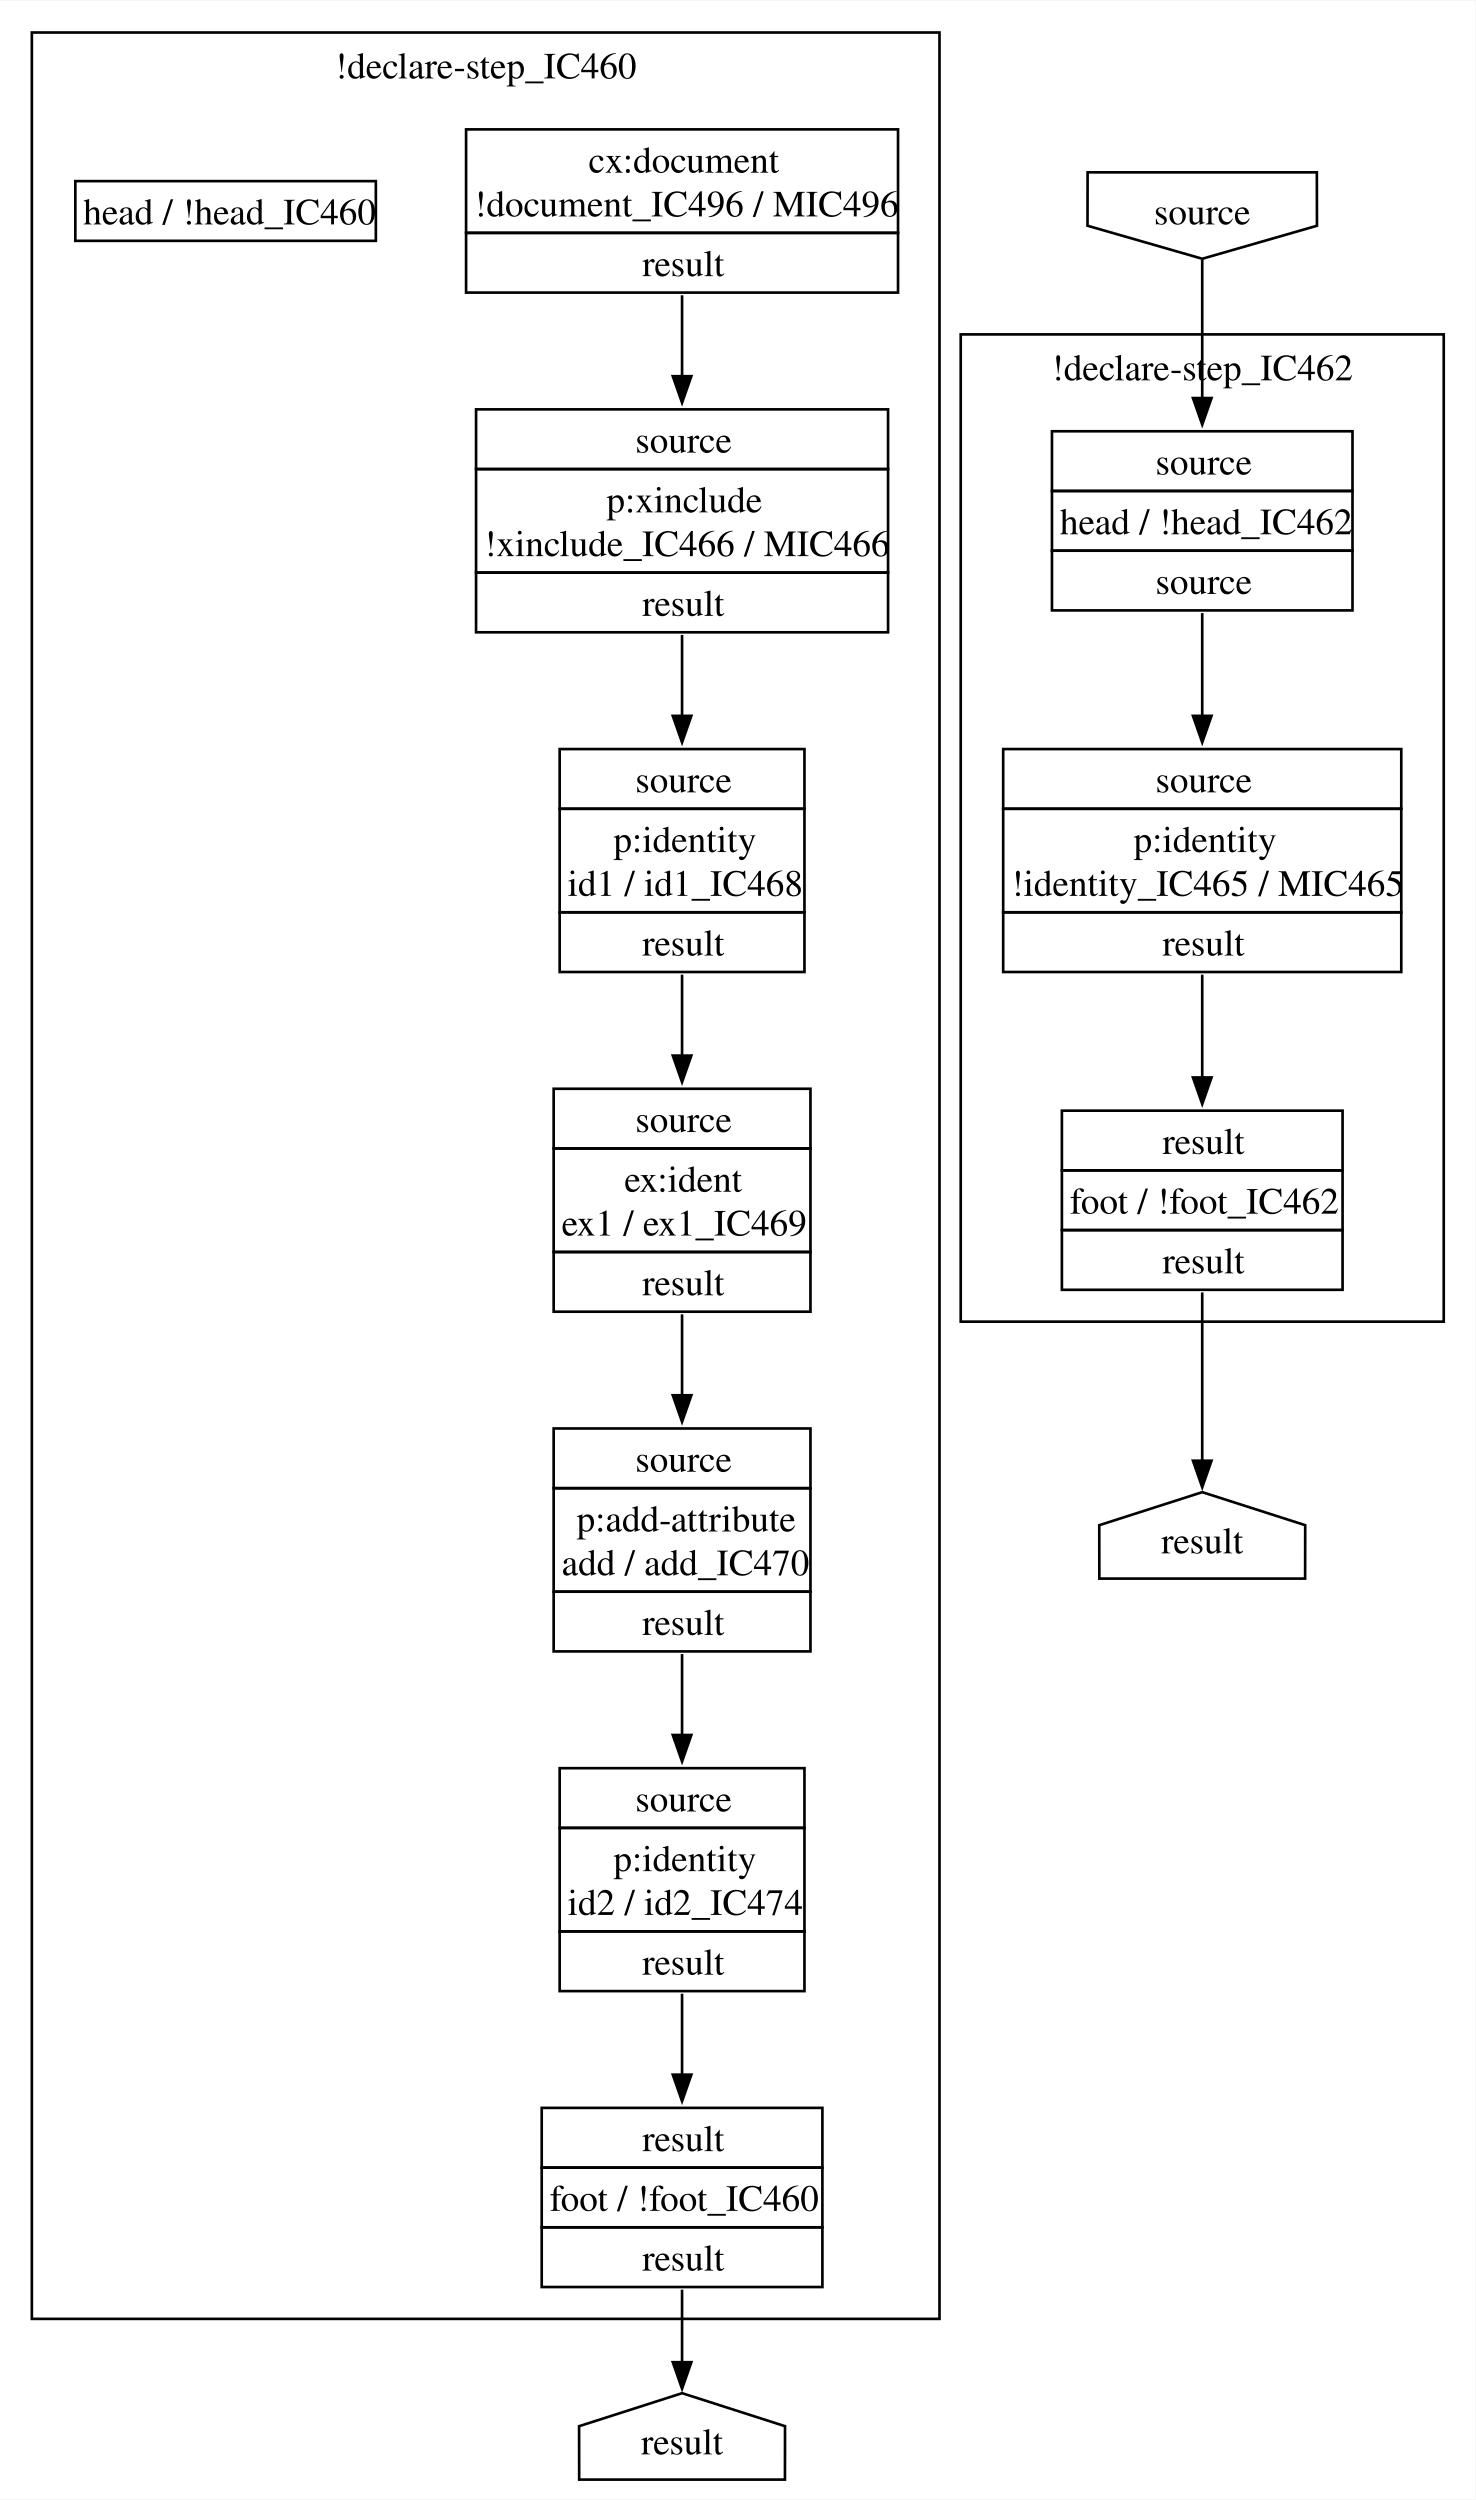
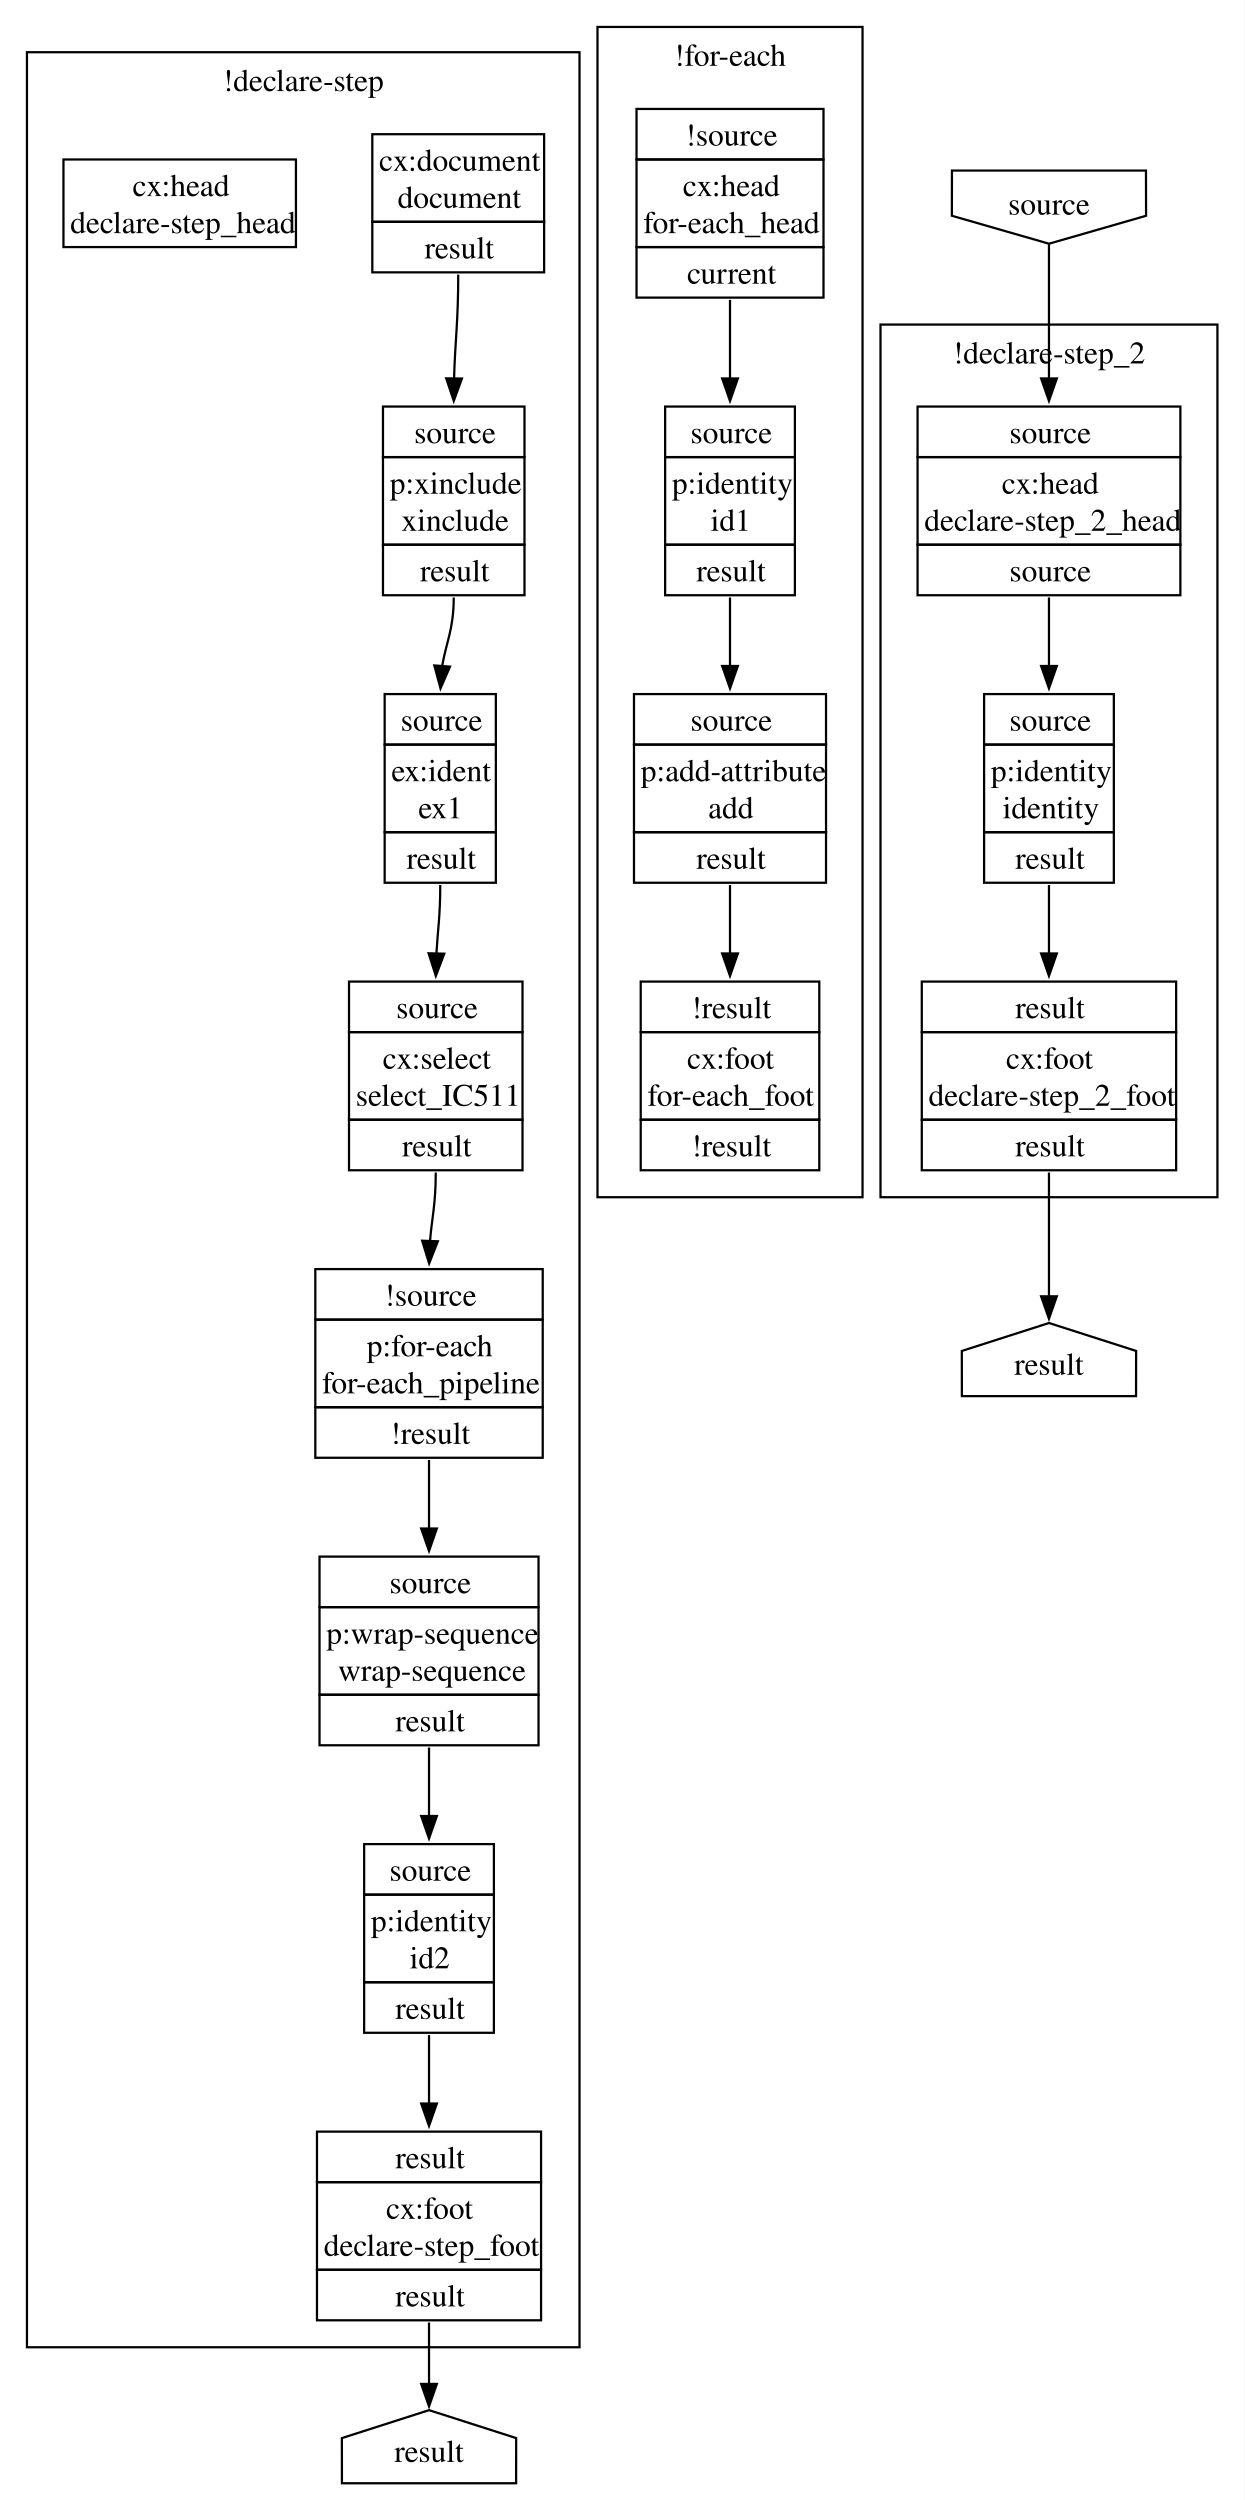
- <svg xmlns="http://www.w3.org/2000/svg" width="556pt" height="942pt" viewBox="0.00 0.00 556.00 941.50">
-   <g id="graph0" class="graph" transform="scale(1 1) rotate(0) translate(4 937.5)">
-     <polygon fill="white" stroke="none" points="-4,4 -4,-937.5 552,-937.5 552,4 -4,4" />
-     <g id="cluster_d170e33" class="cluster">
-       <polygon fill="none" stroke="black" points="8,-64 8,-925.5 350,-925.5 350,-64 8,-64" />
-       <text text-anchor="middle" x="179" y="-908.2" font-family="Times,serif" font-size="14.00">!declare-step_IC460</text>
-     </g>
-     <g id="cluster_d185e73" class="cluster">
-       <polygon fill="none" stroke="black" points="358,-439.75 358,-811.75 540,-811.75 540,-439.75 358,-439.75" />
-       <text text-anchor="middle" x="449" y="-794.45" font-family="Times,serif" font-size="14.00">!declare-step_IC462</text>
+ <svg xmlns="http://www.w3.org/2000/svg" width="554pt" height="1113pt" viewBox="0.00 0.00 554.00 1113.00">
+   <g id="graph0" class="graph" transform="scale(1 1) rotate(0) translate(4 1109)">
+     <polygon fill="white" stroke="none" points="-4,4 -4,-1109 550,-1109 550,4 -4,4" />
+     <g id="cluster_d184e49" class="cluster">
+       <polygon fill="none" stroke="black" points="8,-64 8,-1085.75 254,-1085.75 254,-64 8,-64" />
+       <text text-anchor="middle" x="131" y="-1068.45" font-family="Times,serif" font-size="14.00">!declare-step</text>
+     </g>
+     <g id="cluster_d184e74" class="cluster">
+       <polygon fill="none" stroke="black" points="262,-576 262,-1097 380,-1097 380,-576 262,-576" />
+       <text text-anchor="middle" x="321" y="-1079.7" font-family="Times,serif" font-size="14.00">!for-each</text>
+     </g>
+     <g id="cluster_d205e112" class="cluster">
+       <polygon fill="none" stroke="black" points="388,-576 388,-964.5 538,-964.5 538,-576 388,-576" />
+       <text text-anchor="middle" x="463" y="-947.2" font-family="Times,serif" font-size="14.00">!declare-step_2</text>
    </g>
    <g id="node1" class="node">
-       <polygon fill="none" stroke="black" points="24.38,-847 24.38,-869.5 137.62,-869.5 137.62,-847 24.38,-847" />
-       <text text-anchor="start" x="27.38" y="-853.2" font-family="Times,serif" font-size="14.00">head / !head_IC460</text>
+       <polygon fill="none" stroke="black" points="24.25,-999 24.25,-1038 127.75,-1038 127.75,-999 24.25,-999" />
+       <text text-anchor="start" x="55" y="-1021.7" font-family="Times,serif" font-size="14.00">cx:head</text>
+       <text text-anchor="start" x="27.25" y="-1005.2" font-family="Times,serif" font-size="14.00">declare-step_head</text>
    </g>
    <g id="node2" class="node">
-       <polygon fill="none" stroke="black" points="171.62,-850 171.62,-889 334.38,-889 334.38,-850 171.62,-850" />
-       <text text-anchor="start" x="217.75" y="-872.7" font-family="Times,serif" font-size="14.00">cx:document</text>
-       <text text-anchor="start" x="174.62" y="-856.2" font-family="Times,serif" font-size="14.00">!document_IC496 / MIC496</text>
-       <polygon fill="none" stroke="black" points="171.62,-827.5 171.62,-850 334.38,-850 334.38,-827.5 171.62,-827.5" />
-       <text text-anchor="start" x="238" y="-833.7" font-family="Times,serif" font-size="14.00">result</text>
+       <polygon fill="none" stroke="black" points="161.75,-1010.25 161.75,-1049.25 238.25,-1049.25 238.25,-1010.25 161.75,-1010.25" />
+       <text text-anchor="start" x="164.75" y="-1032.95" font-family="Times,serif" font-size="14.00">cx:document</text>
+       <text text-anchor="start" x="173" y="-1016.45" font-family="Times,serif" font-size="14.00">document</text>
+       <polygon fill="none" stroke="black" points="161.75,-987.75 161.75,-1010.25 238.25,-1010.25 238.25,-987.75 161.75,-987.75" />
+       <text text-anchor="start" x="185" y="-993.95" font-family="Times,serif" font-size="14.00">result</text>
    </g>
    <g id="node3" class="node">
-       <polygon fill="none" stroke="black" points="175.38,-761 175.38,-783.5 330.62,-783.5 330.62,-761 175.38,-761" />
-       <text text-anchor="start" x="235.38" y="-767.2" font-family="Times,serif" font-size="14.00">source</text>
-       <polygon fill="none" stroke="black" points="175.38,-722 175.38,-761 330.62,-761 330.62,-722 175.38,-722" />
-       <text text-anchor="start" x="224.5" y="-744.7" font-family="Times,serif" font-size="14.00">p:xinclude</text>
-       <text text-anchor="start" x="178.38" y="-728.2" font-family="Times,serif" font-size="14.00">!xinclude_IC466 / MIC466</text>
-       <polygon fill="none" stroke="black" points="175.38,-699.5 175.38,-722 330.62,-722 330.62,-699.5 175.38,-699.5" />
-       <text text-anchor="start" x="238" y="-705.7" font-family="Times,serif" font-size="14.00">result</text>
+       <polygon fill="none" stroke="black" points="166.5,-905.5 166.5,-928 229.5,-928 229.5,-905.5 166.5,-905.5" />
+       <text text-anchor="start" x="180.38" y="-911.7" font-family="Times,serif" font-size="14.00">source</text>
+       <polygon fill="none" stroke="black" points="166.5,-866.5 166.5,-905.5 229.5,-905.5 229.5,-866.5 166.5,-866.5" />
+       <text text-anchor="start" x="169.5" y="-889.2" font-family="Times,serif" font-size="14.00">p:xinclude</text>
+       <text text-anchor="start" x="174.75" y="-872.7" font-family="Times,serif" font-size="14.00">xinclude</text>
+       <polygon fill="none" stroke="black" points="166.5,-844 166.5,-866.5 229.5,-866.5 229.5,-844 166.5,-844" />
+       <text text-anchor="start" x="183" y="-850.2" font-family="Times,serif" font-size="14.00">result</text>
    </g>
    <g id="edge2" class="edge">
-       <path fill="none" stroke="black" d="M253,-826.5C253,-812.35 253,-806.25 253,-796" />
-       <polygon fill="black" stroke="black" points="256.5,-796.01 253,-786.01 249.5,-796.01 256.5,-796.01" />
+       <path fill="none" stroke="black" d="M200,-986.75C200,-965.28 198.6,-957.3 198.14,-940.25" />
+       <polygon fill="black" stroke="black" points="201.65,-940.47 198.02,-930.51 194.65,-940.56 201.65,-940.47" />
    </g>
    <g id="node4" class="node">
-       <polygon fill="none" stroke="black" points="206.88,-633 206.88,-655.5 299.12,-655.5 299.12,-633 206.88,-633" />
-       <text text-anchor="start" x="235.38" y="-639.2" font-family="Times,serif" font-size="14.00">source</text>
-       <polygon fill="none" stroke="black" points="206.88,-594 206.88,-633 299.12,-633 299.12,-594 206.88,-594" />
-       <text text-anchor="start" x="227.12" y="-616.7" font-family="Times,serif" font-size="14.00">p:identity</text>
-       <text text-anchor="start" x="209.88" y="-600.2" font-family="Times,serif" font-size="14.00">id1 / id1_IC468</text>
-       <polygon fill="none" stroke="black" points="206.88,-571.5 206.88,-594 299.12,-594 299.12,-571.5 206.88,-571.5" />
-       <text text-anchor="start" x="238" y="-577.7" font-family="Times,serif" font-size="14.00">result</text>
+       <polygon fill="none" stroke="black" points="167.25,-777.5 167.25,-800 216.75,-800 216.75,-777.5 167.25,-777.5" />
+       <text text-anchor="start" x="174.38" y="-783.7" font-family="Times,serif" font-size="14.00">source</text>
+       <polygon fill="none" stroke="black" points="167.25,-738.5 167.25,-777.5 216.75,-777.5 216.75,-738.5 167.25,-738.5" />
+       <text text-anchor="start" x="170.25" y="-761.2" font-family="Times,serif" font-size="14.00">ex:ident</text>
+       <text text-anchor="start" x="182.25" y="-744.7" font-family="Times,serif" font-size="14.00">ex1</text>
+       <polygon fill="none" stroke="black" points="167.25,-716 167.25,-738.5 216.75,-738.5 216.75,-716 167.25,-716" />
+       <text text-anchor="start" x="177" y="-722.2" font-family="Times,serif" font-size="14.00">result</text>
    </g>
    <g id="edge3" class="edge">
-       <path fill="none" stroke="black" d="M253,-698.5C253,-684.35 253,-678.25 253,-668" />
-       <polygon fill="black" stroke="black" points="256.5,-668.01 253,-658.01 249.5,-668.01 256.5,-668.01" />
+       <path fill="none" stroke="black" d="M198,-843C198,-828.56 194.48,-822.67 192.83,-812.23" />
+       <polygon fill="black" stroke="black" points="196.34,-812.22 192.11,-802.51 189.36,-812.74 196.34,-812.22" />
    </g>
    <g id="node5" class="node">
-       <polygon fill="none" stroke="black" points="204.62,-505 204.62,-527.5 301.38,-527.5 301.38,-505 204.62,-505" />
-       <text text-anchor="start" x="235.38" y="-511.2" font-family="Times,serif" font-size="14.00">source</text>
-       <polygon fill="none" stroke="black" points="204.62,-466 204.62,-505 301.38,-505 301.38,-466 204.62,-466" />
-       <text text-anchor="start" x="231.25" y="-488.7" font-family="Times,serif" font-size="14.00">ex:ident</text>
-       <text text-anchor="start" x="207.62" y="-472.2" font-family="Times,serif" font-size="14.00">ex1 / ex1_IC469</text>
-       <polygon fill="none" stroke="black" points="204.62,-443.5 204.62,-466 301.38,-466 301.38,-443.5 204.62,-443.5" />
-       <text text-anchor="start" x="238" y="-449.7" font-family="Times,serif" font-size="14.00">result</text>
+       <polygon fill="none" stroke="black" points="151.38,-649.5 151.38,-672 228.62,-672 228.62,-649.5 151.38,-649.5" />
+       <text text-anchor="start" x="172.38" y="-655.7" font-family="Times,serif" font-size="14.00">source</text>
+       <polygon fill="none" stroke="black" points="151.38,-610.5 151.38,-649.5 228.62,-649.5 228.62,-610.5 151.38,-610.5" />
+       <text text-anchor="start" x="166.38" y="-633.2" font-family="Times,serif" font-size="14.00">cx:select</text>
+       <text text-anchor="start" x="154.38" y="-616.7" font-family="Times,serif" font-size="14.00">select_IC511</text>
+       <polygon fill="none" stroke="black" points="151.38,-588 151.38,-610.5 228.62,-610.5 228.62,-588 151.38,-588" />
+       <text text-anchor="start" x="175" y="-594.2" font-family="Times,serif" font-size="14.00">result</text>
    </g>
    <g id="edge4" class="edge">
-       <path fill="none" stroke="black" d="M253,-570.5C253,-556.35 253,-550.25 253,-540" />
-       <polygon fill="black" stroke="black" points="256.5,-540.01 253,-530.01 249.5,-540.01 256.5,-540.01" />
+       <path fill="none" stroke="black" d="M192,-715C192,-700.84 190.85,-694.75 190.3,-684.5" />
+       <polygon fill="black" stroke="black" points="193.79,-684.42 190.04,-674.51 186.8,-684.6 193.79,-684.42" />
+     </g>
+     <g id="node8" class="node">
+       <polygon fill="none" stroke="black" points="136.38,-521.5 136.38,-544 237.62,-544 237.62,-521.5 136.38,-521.5" />
+       <text text-anchor="start" x="167.12" y="-527.7" font-family="Times,serif" font-size="14.00">!source</text>
+       <polygon fill="none" stroke="black" points="136.38,-482.5 136.38,-521.5 237.62,-521.5 237.62,-482.5 136.38,-482.5" />
+       <text text-anchor="start" x="159.25" y="-505.2" font-family="Times,serif" font-size="14.00">p:for-each</text>
+       <text text-anchor="start" x="139.38" y="-488.7" font-family="Times,serif" font-size="14.00">for-each_pipeline</text>
+       <polygon fill="none" stroke="black" points="136.38,-460 136.38,-482.5 237.62,-482.5 237.62,-460 136.38,-460" />
+       <text text-anchor="start" x="169.75" y="-466.2" font-family="Times,serif" font-size="14.00">!result</text>
+     </g>
+     <g id="edge7" class="edge">
+       <path fill="none" stroke="black" d="M190,-587C190,-572.67 188.24,-566.63 187.42,-556.19" />
+       <polygon fill="black" stroke="black" points="190.93,-556.38 187.06,-546.51 183.93,-556.64 190.93,-556.38" />
    </g>
    <g id="node6" class="node">
-       <polygon fill="none" stroke="black" points="204.62,-377 204.62,-399.5 301.38,-399.5 301.38,-377 204.62,-377" />
-       <text text-anchor="start" x="235.38" y="-383.2" font-family="Times,serif" font-size="14.00">source</text>
-       <polygon fill="none" stroke="black" points="204.62,-338 204.62,-377 301.38,-377 301.38,-338 204.62,-338" />
-       <text text-anchor="start" x="213.25" y="-360.7" font-family="Times,serif" font-size="14.00">p:add-attribute</text>
-       <text text-anchor="start" x="207.62" y="-344.2" font-family="Times,serif" font-size="14.00">add / add_IC470</text>
-       <polygon fill="none" stroke="black" points="204.62,-315.5 204.62,-338 301.38,-338 301.38,-315.5 204.62,-315.5" />
-       <text text-anchor="start" x="238" y="-321.7" font-family="Times,serif" font-size="14.00">result</text>
+       <polygon fill="none" stroke="black" points="138.25,-393.5 138.25,-416 235.75,-416 235.75,-393.5 138.25,-393.5" />
+       <text text-anchor="start" x="169.38" y="-399.7" font-family="Times,serif" font-size="14.00">source</text>
+       <polygon fill="none" stroke="black" points="138.25,-354.5 138.25,-393.5 235.75,-393.5 235.75,-354.5 138.25,-354.5" />
+       <text text-anchor="start" x="141.25" y="-377.2" font-family="Times,serif" font-size="14.00">p:wrap-sequence</text>
+       <text text-anchor="start" x="146.5" y="-360.7" font-family="Times,serif" font-size="14.00">wrap-sequence</text>
+       <polygon fill="none" stroke="black" points="138.25,-332 138.25,-354.5 235.75,-354.5 235.75,-332 138.25,-332" />
+       <text text-anchor="start" x="172" y="-338.2" font-family="Times,serif" font-size="14.00">result</text>
+     </g>
+     <g id="node7" class="node">
+       <polygon fill="none" stroke="black" points="158.12,-265.5 158.12,-288 215.88,-288 215.88,-265.5 158.12,-265.5" />
+       <text text-anchor="start" x="169.38" y="-271.7" font-family="Times,serif" font-size="14.00">source</text>
+       <polygon fill="none" stroke="black" points="158.12,-226.5 158.12,-265.5 215.88,-265.5 215.88,-226.5 158.12,-226.5" />
+       <text text-anchor="start" x="161.12" y="-249.2" font-family="Times,serif" font-size="14.00">p:identity</text>
+       <text text-anchor="start" x="178.38" y="-232.7" font-family="Times,serif" font-size="14.00">id2</text>
+       <polygon fill="none" stroke="black" points="158.12,-204 158.12,-226.5 215.88,-226.5 215.88,-204 158.12,-204" />
+       <text text-anchor="start" x="172" y="-210.2" font-family="Times,serif" font-size="14.00">result</text>
    </g>
    <g id="edge5" class="edge">
-       <path fill="none" stroke="black" d="M253,-442.5C253,-428.35 253,-422.25 253,-412" />
-       <polygon fill="black" stroke="black" points="256.5,-412.01 253,-402.01 249.5,-412.01 256.5,-412.01" />
-     </g>
-     <g id="node7" class="node">
-       <polygon fill="none" stroke="black" points="206.88,-249 206.88,-271.5 299.12,-271.5 299.12,-249 206.88,-249" />
-       <text text-anchor="start" x="235.38" y="-255.2" font-family="Times,serif" font-size="14.00">source</text>
-       <polygon fill="none" stroke="black" points="206.88,-210 206.88,-249 299.12,-249 299.12,-210 206.88,-210" />
-       <text text-anchor="start" x="227.12" y="-232.7" font-family="Times,serif" font-size="14.00">p:identity</text>
-       <text text-anchor="start" x="209.88" y="-216.2" font-family="Times,serif" font-size="14.00">id2 / id2_IC474</text>
-       <polygon fill="none" stroke="black" points="206.88,-187.5 206.88,-210 299.12,-210 299.12,-187.5 206.88,-187.5" />
-       <text text-anchor="start" x="238" y="-193.7" font-family="Times,serif" font-size="14.00">result</text>
+       <path fill="none" stroke="black" d="M187,-331C187,-316.85 187,-310.75 187,-300.5" />
+       <polygon fill="black" stroke="black" points="190.5,-300.51 187,-290.51 183.5,-300.51 190.5,-300.51" />
+     </g>
+     <g id="node9" class="node">
+       <polygon fill="none" stroke="black" points="137.12,-137.5 137.12,-160 236.88,-160 236.88,-137.5 137.12,-137.5" />
+       <text text-anchor="start" x="172" y="-143.7" font-family="Times,serif" font-size="14.00">result</text>
+       <polygon fill="none" stroke="black" points="137.12,-98.5 137.12,-137.5 236.88,-137.5 236.88,-98.5 137.12,-98.5" />
+       <text text-anchor="start" x="167.88" y="-121.2" font-family="Times,serif" font-size="14.00">cx:foot</text>
+       <text text-anchor="start" x="140.12" y="-104.7" font-family="Times,serif" font-size="14.00">declare-step_foot</text>
+       <polygon fill="none" stroke="black" points="137.12,-76 137.12,-98.5 236.88,-98.5 236.88,-76 137.12,-76" />
+       <text text-anchor="start" x="172" y="-82.2" font-family="Times,serif" font-size="14.00">result</text>
    </g>
    <g id="edge6" class="edge">
-       <path fill="none" stroke="black" d="M253,-314.5C253,-300.35 253,-294.25 253,-284" />
-       <polygon fill="black" stroke="black" points="256.5,-284.01 253,-274.01 249.5,-284.01 256.5,-284.01" />
-     </g>
-     <g id="node8" class="node">
-       <polygon fill="none" stroke="black" points="200.12,-121 200.12,-143.5 305.88,-143.5 305.88,-121 200.12,-121" />
-       <text text-anchor="start" x="238" y="-127.2" font-family="Times,serif" font-size="14.00">result</text>
-       <polygon fill="none" stroke="black" points="200.12,-98.5 200.12,-121 305.88,-121 305.88,-98.5 200.12,-98.5" />
-       <text text-anchor="start" x="203.12" y="-104.7" font-family="Times,serif" font-size="14.00">foot / !foot_IC460</text>
-       <polygon fill="none" stroke="black" points="200.12,-76 200.12,-98.5 305.88,-98.5 305.88,-76 200.12,-76" />
-       <text text-anchor="start" x="238" y="-82.2" font-family="Times,serif" font-size="14.00">result</text>
-     </g>
-     <g id="edge7" class="edge">
-       <path fill="none" stroke="black" d="M253,-186.5C253,-172.35 253,-166.25 253,-156" />
-       <polygon fill="black" stroke="black" points="256.5,-156.01 253,-146.01 249.5,-156.01 256.5,-156.01" />
-     </g>
-     <g id="node9" class="node">
-       <polygon fill="none" stroke="black" points="291.8,-23.56 253,-36 214.2,-23.56 214.23,-3.44 291.77,-3.44 291.8,-23.56" />
-       <text text-anchor="middle" x="253" y="-12.95" font-family="Times,serif" font-size="14.00">result</text>
+       <path fill="none" stroke="black" d="M187,-203C187,-188.85 187,-182.75 187,-172.5" />
+       <polygon fill="black" stroke="black" points="190.5,-172.51 187,-162.51 183.5,-172.51 190.5,-172.51" />
+     </g>
+     <g id="edge8" class="edge">
+       <path fill="none" stroke="black" d="M187,-459C187,-444.85 187,-438.75 187,-428.5" />
+       <polygon fill="black" stroke="black" points="190.5,-428.51 187,-418.51 183.5,-428.51 190.5,-428.51" />
+     </g>
+     <g id="node10" class="node">
+       <polygon fill="none" stroke="black" points="225.8,-23.56 187,-36 148.2,-23.56 148.23,-3.44 225.77,-3.44 225.8,-23.56" />
+       <text text-anchor="middle" x="187" y="-12.95" font-family="Times,serif" font-size="14.00">result</text>
    </g>
    <g id="edge1" class="edge">
-       <path fill="none" stroke="black" d="M253,-75C253,-66.04 253,-56.28 253,-47.45" />
-       <polygon fill="black" stroke="black" points="256.5,-47.67 253,-37.67 249.5,-47.67 256.5,-47.67" />
-     </g>
-     <g id="node10" class="node">
-       <polygon fill="none" stroke="black" points="392.38,-752.75 392.38,-775.25 505.62,-775.25 505.62,-752.75 392.38,-752.75" />
-       <text text-anchor="start" x="431.38" y="-758.95" font-family="Times,serif" font-size="14.00">source</text>
-       <polygon fill="none" stroke="black" points="392.38,-730.25 392.38,-752.75 505.62,-752.75 505.62,-730.25 392.38,-730.25" />
-       <text text-anchor="start" x="395.38" y="-736.45" font-family="Times,serif" font-size="14.00">head / !head_IC462</text>
-       <polygon fill="none" stroke="black" points="392.38,-707.75 392.38,-730.25 505.62,-730.25 505.62,-707.75 392.38,-707.75" />
-       <text text-anchor="start" x="431.38" y="-713.95" font-family="Times,serif" font-size="14.00">source</text>
+       <path fill="none" stroke="black" d="M187,-75C187,-66.04 187,-56.28 187,-47.45" />
+       <polygon fill="black" stroke="black" points="190.5,-47.67 187,-37.67 183.5,-47.67 190.5,-47.67" />
    </g>
    <g id="node11" class="node">
-       <polygon fill="none" stroke="black" points="374,-633 374,-655.5 524,-655.5 524,-633 374,-633" />
-       <text text-anchor="start" x="431.38" y="-639.2" font-family="Times,serif" font-size="14.00">source</text>
-       <polygon fill="none" stroke="black" points="374,-594 374,-633 524,-633 524,-594 374,-594" />
-       <text text-anchor="start" x="423.12" y="-616.7" font-family="Times,serif" font-size="14.00">p:identity</text>
-       <text text-anchor="start" x="377" y="-600.2" font-family="Times,serif" font-size="14.00">!identity_IC465 / MIC465</text>
-       <polygon fill="none" stroke="black" points="374,-571.5 374,-594 524,-594 524,-571.5 374,-571.5" />
-       <text text-anchor="start" x="434" y="-577.7" font-family="Times,serif" font-size="14.00">result</text>
+       <polygon fill="none" stroke="black" points="279.38,-1038 279.38,-1060.5 362.62,-1060.5 362.62,-1038 279.38,-1038" />
+       <text text-anchor="start" x="301.12" y="-1044.2" font-family="Times,serif" font-size="14.00">!source</text>
+       <polygon fill="none" stroke="black" points="279.38,-999 279.38,-1038 362.62,-1038 362.62,-999 279.38,-999" />
+       <text text-anchor="start" x="300" y="-1021.7" font-family="Times,serif" font-size="14.00">cx:head</text>
+       <text text-anchor="start" x="282.38" y="-1005.2" font-family="Times,serif" font-size="14.00">for-each_head</text>
+       <polygon fill="none" stroke="black" points="279.38,-976.5 279.38,-999 362.62,-999 362.62,-976.5 279.38,-976.5" />
+       <text text-anchor="start" x="301.88" y="-982.7" font-family="Times,serif" font-size="14.00">current</text>
+     </g>
+     <g id="node12" class="node">
+       <polygon fill="none" stroke="black" points="292.12,-905.5 292.12,-928 349.88,-928 349.88,-905.5 292.12,-905.5" />
+       <text text-anchor="start" x="303.38" y="-911.7" font-family="Times,serif" font-size="14.00">source</text>
+       <polygon fill="none" stroke="black" points="292.12,-866.5 292.12,-905.5 349.88,-905.5 349.88,-866.5 292.12,-866.5" />
+       <text text-anchor="start" x="295.12" y="-889.2" font-family="Times,serif" font-size="14.00">p:identity</text>
+       <text text-anchor="start" x="312.38" y="-872.7" font-family="Times,serif" font-size="14.00">id1</text>
+       <polygon fill="none" stroke="black" points="292.12,-844 292.12,-866.5 349.88,-866.5 349.88,-844 292.12,-844" />
+       <text text-anchor="start" x="306" y="-850.2" font-family="Times,serif" font-size="14.00">result</text>
    </g>
    <g id="edge11" class="edge">
-       <path fill="none" stroke="black" d="M449,-706.75C449,-688.78 449,-681.65 449,-667.92" />
-       <polygon fill="black" stroke="black" points="452.5,-668.01 449,-658.01 445.5,-668.01 452.5,-668.01" />
-     </g>
-     <g id="node12" class="node">
-       <polygon fill="none" stroke="black" points="396.12,-496.75 396.12,-519.25 501.88,-519.25 501.88,-496.75 396.12,-496.75" />
-       <text text-anchor="start" x="434" y="-502.95" font-family="Times,serif" font-size="14.00">result</text>
-       <polygon fill="none" stroke="black" points="396.12,-474.25 396.12,-496.75 501.88,-496.75 501.88,-474.25 396.12,-474.25" />
-       <text text-anchor="start" x="399.12" y="-480.45" font-family="Times,serif" font-size="14.00">foot / !foot_IC462</text>
-       <polygon fill="none" stroke="black" points="396.12,-451.75 396.12,-474.25 501.88,-474.25 501.88,-451.75 396.12,-451.75" />
-       <text text-anchor="start" x="434" y="-457.95" font-family="Times,serif" font-size="14.00">result</text>
+       <path fill="none" stroke="black" d="M321,-975.5C321,-959.19 321,-952.54 321,-940.3" />
+       <polygon fill="black" stroke="black" points="324.5,-940.51 321,-930.51 317.5,-940.51 324.5,-940.51" />
+     </g>
+     <g id="node13" class="node">
+       <polygon fill="none" stroke="black" points="278.25,-777.5 278.25,-800 363.75,-800 363.75,-777.5 278.25,-777.5" />
+       <text text-anchor="start" x="303.38" y="-783.7" font-family="Times,serif" font-size="14.00">source</text>
+       <polygon fill="none" stroke="black" points="278.25,-738.5 278.25,-777.5 363.75,-777.5 363.75,-738.5 278.25,-738.5" />
+       <text text-anchor="start" x="281.25" y="-761.2" font-family="Times,serif" font-size="14.00">p:add-attribute</text>
+       <text text-anchor="start" x="311.25" y="-744.7" font-family="Times,serif" font-size="14.00">add</text>
+       <polygon fill="none" stroke="black" points="278.25,-716 278.25,-738.5 363.75,-738.5 363.75,-716 278.25,-716" />
+       <text text-anchor="start" x="306" y="-722.2" font-family="Times,serif" font-size="14.00">result</text>
+     </g>
+     <g id="edge9" class="edge">
+       <path fill="none" stroke="black" d="M321,-843C321,-828.85 321,-822.75 321,-812.5" />
+       <polygon fill="black" stroke="black" points="324.5,-812.51 321,-802.51 317.5,-812.51 324.5,-812.51" />
+     </g>
+     <g id="node14" class="node">
+       <polygon fill="none" stroke="black" points="281.25,-649.5 281.25,-672 360.75,-672 360.75,-649.5 281.25,-649.5" />
+       <text text-anchor="start" x="303.75" y="-655.7" font-family="Times,serif" font-size="14.00">!result</text>
+       <polygon fill="none" stroke="black" points="281.25,-610.5 281.25,-649.5 360.75,-649.5 360.75,-610.5 281.25,-610.5" />
+       <text text-anchor="start" x="301.88" y="-633.2" font-family="Times,serif" font-size="14.00">cx:foot</text>
+       <text text-anchor="start" x="284.25" y="-616.7" font-family="Times,serif" font-size="14.00">for-each_foot</text>
+       <polygon fill="none" stroke="black" points="281.25,-588 281.25,-610.5 360.75,-610.5 360.75,-588 281.25,-588" />
+       <text text-anchor="start" x="303.75" y="-594.2" font-family="Times,serif" font-size="14.00">!result</text>
    </g>
    <g id="edge10" class="edge">
-       <path fill="none" stroke="black" d="M449,-570.5C449,-552.53 449,-545.4 449,-531.67" />
-       <polygon fill="black" stroke="black" points="452.5,-531.76 449,-521.76 445.5,-531.76 452.5,-531.76" />
-     </g>
-     <g id="node14" class="node">
-       <polygon fill="none" stroke="black" points="487.8,-363.06 449,-375.5 410.2,-363.06 410.23,-342.94 487.77,-342.94 487.8,-363.06" />
-       <text text-anchor="middle" x="449" y="-352.45" font-family="Times,serif" font-size="14.00">result</text>
-     </g>
-     <g id="edge9" class="edge">
-       <path fill="none" stroke="black" d="M449,-450.75C449,-429.44 449,-405.35 449,-387.14" />
-       <polygon fill="black" stroke="black" points="452.5,-387.36 449,-377.36 445.5,-387.36 452.5,-387.36" />
-     </g>
-     <g id="node13" class="node">
-       <polygon fill="none" stroke="black" points="405.77,-852.69 449,-840.25 492.23,-852.69 492.19,-872.81 405.81,-872.81 405.77,-852.69" />
-       <text text-anchor="middle" x="449" y="-853.2" font-family="Times,serif" font-size="14.00">source</text>
-     </g>
-     <g id="edge8" class="edge">
-       <path fill="none" stroke="black" d="M449,-839.87C449,-826.22 449,-806.43 449,-787.53" />
-       <polygon fill="black" stroke="black" points="452.5,-787.76 449,-777.76 445.5,-787.76 452.5,-787.76" />
+       <path fill="none" stroke="black" d="M321,-715C321,-700.85 321,-694.75 321,-684.5" />
+       <polygon fill="black" stroke="black" points="324.5,-684.51 321,-674.51 317.5,-684.51 324.5,-684.51" />
+     </g>
+     <g id="node15" class="node">
+       <polygon fill="none" stroke="black" points="404.5,-905.5 404.5,-928 521.5,-928 521.5,-905.5 404.5,-905.5" />
+       <text text-anchor="start" x="445.38" y="-911.7" font-family="Times,serif" font-size="14.00">source</text>
+       <polygon fill="none" stroke="black" points="404.5,-866.5 404.5,-905.5 521.5,-905.5 521.5,-866.5 404.5,-866.5" />
+       <text text-anchor="start" x="442" y="-889.2" font-family="Times,serif" font-size="14.00">cx:head</text>
+       <text text-anchor="start" x="407.5" y="-872.7" font-family="Times,serif" font-size="14.00">declare-step_2_head</text>
+       <polygon fill="none" stroke="black" points="404.5,-844 404.5,-866.5 521.5,-866.5 521.5,-844 404.5,-844" />
+       <text text-anchor="start" x="445.38" y="-850.2" font-family="Times,serif" font-size="14.00">source</text>
+     </g>
+     <g id="node16" class="node">
+       <polygon fill="none" stroke="black" points="434.12,-777.5 434.12,-800 491.88,-800 491.88,-777.5 434.12,-777.5" />
+       <text text-anchor="start" x="445.38" y="-783.7" font-family="Times,serif" font-size="14.00">source</text>
+       <polygon fill="none" stroke="black" points="434.12,-738.5 434.12,-777.5 491.88,-777.5 491.88,-738.5 434.12,-738.5" />
+       <text text-anchor="start" x="437.12" y="-761.2" font-family="Times,serif" font-size="14.00">p:identity</text>
+       <text text-anchor="start" x="442.38" y="-744.7" font-family="Times,serif" font-size="14.00">identity</text>
+       <polygon fill="none" stroke="black" points="434.12,-716 434.12,-738.5 491.88,-738.5 491.88,-716 434.12,-716" />
+       <text text-anchor="start" x="448" y="-722.2" font-family="Times,serif" font-size="14.00">result</text>
+     </g>
+     <g id="edge15" class="edge">
+       <path fill="none" stroke="black" d="M463,-843C463,-828.85 463,-822.75 463,-812.5" />
+       <polygon fill="black" stroke="black" points="466.5,-812.51 463,-802.51 459.5,-812.51 466.5,-812.51" />
+     </g>
+     <g id="node17" class="node">
+       <polygon fill="none" stroke="black" points="406.38,-649.5 406.38,-672 519.62,-672 519.62,-649.5 406.38,-649.5" />
+       <text text-anchor="start" x="448" y="-655.7" font-family="Times,serif" font-size="14.00">result</text>
+       <polygon fill="none" stroke="black" points="406.38,-610.5 406.38,-649.5 519.62,-649.5 519.62,-610.5 406.38,-610.5" />
+       <text text-anchor="start" x="443.88" y="-633.2" font-family="Times,serif" font-size="14.00">cx:foot</text>
+       <text text-anchor="start" x="409.38" y="-616.7" font-family="Times,serif" font-size="14.00">declare-step_2_foot</text>
+       <polygon fill="none" stroke="black" points="406.38,-588 406.38,-610.5 519.62,-610.5 519.62,-588 406.38,-588" />
+       <text text-anchor="start" x="448" y="-594.2" font-family="Times,serif" font-size="14.00">result</text>
+     </g>
+     <g id="edge14" class="edge">
+       <path fill="none" stroke="black" d="M463,-715C463,-700.85 463,-694.75 463,-684.5" />
+       <polygon fill="black" stroke="black" points="466.5,-684.51 463,-674.51 459.5,-684.51 466.5,-684.51" />
+     </g>
+     <g id="node19" class="node">
+       <polygon fill="none" stroke="black" points="501.8,-507.56 463,-520 424.2,-507.56 424.23,-487.44 501.77,-487.44 501.8,-507.56" />
+       <text text-anchor="middle" x="463" y="-496.95" font-family="Times,serif" font-size="14.00">result</text>
+     </g>
+     <g id="edge13" class="edge">
+       <path fill="none" stroke="black" d="M463,-587C463,-568.64 463,-548.02 463,-531.81" />
+       <polygon fill="black" stroke="black" points="466.5,-531.89 463,-521.89 459.5,-531.89 466.5,-531.89" />
+     </g>
+     <g id="node18" class="node">
+       <polygon fill="none" stroke="black" points="419.77,-1012.94 463,-1000.5 506.23,-1012.94 506.19,-1033.06 419.81,-1033.06 419.77,-1012.94" />
+       <text text-anchor="middle" x="463" y="-1013.45" font-family="Times,serif" font-size="14.00">source</text>
+     </g>
+     <g id="edge12" class="edge">
+       <path fill="none" stroke="black" d="M463,-1000.2C463,-985.01 463,-962 463,-940.22" />
+       <polygon fill="black" stroke="black" points="466.5,-940.51 463,-930.51 459.5,-940.51 466.5,-940.51" />
    </g>
  </g>
</svg>
